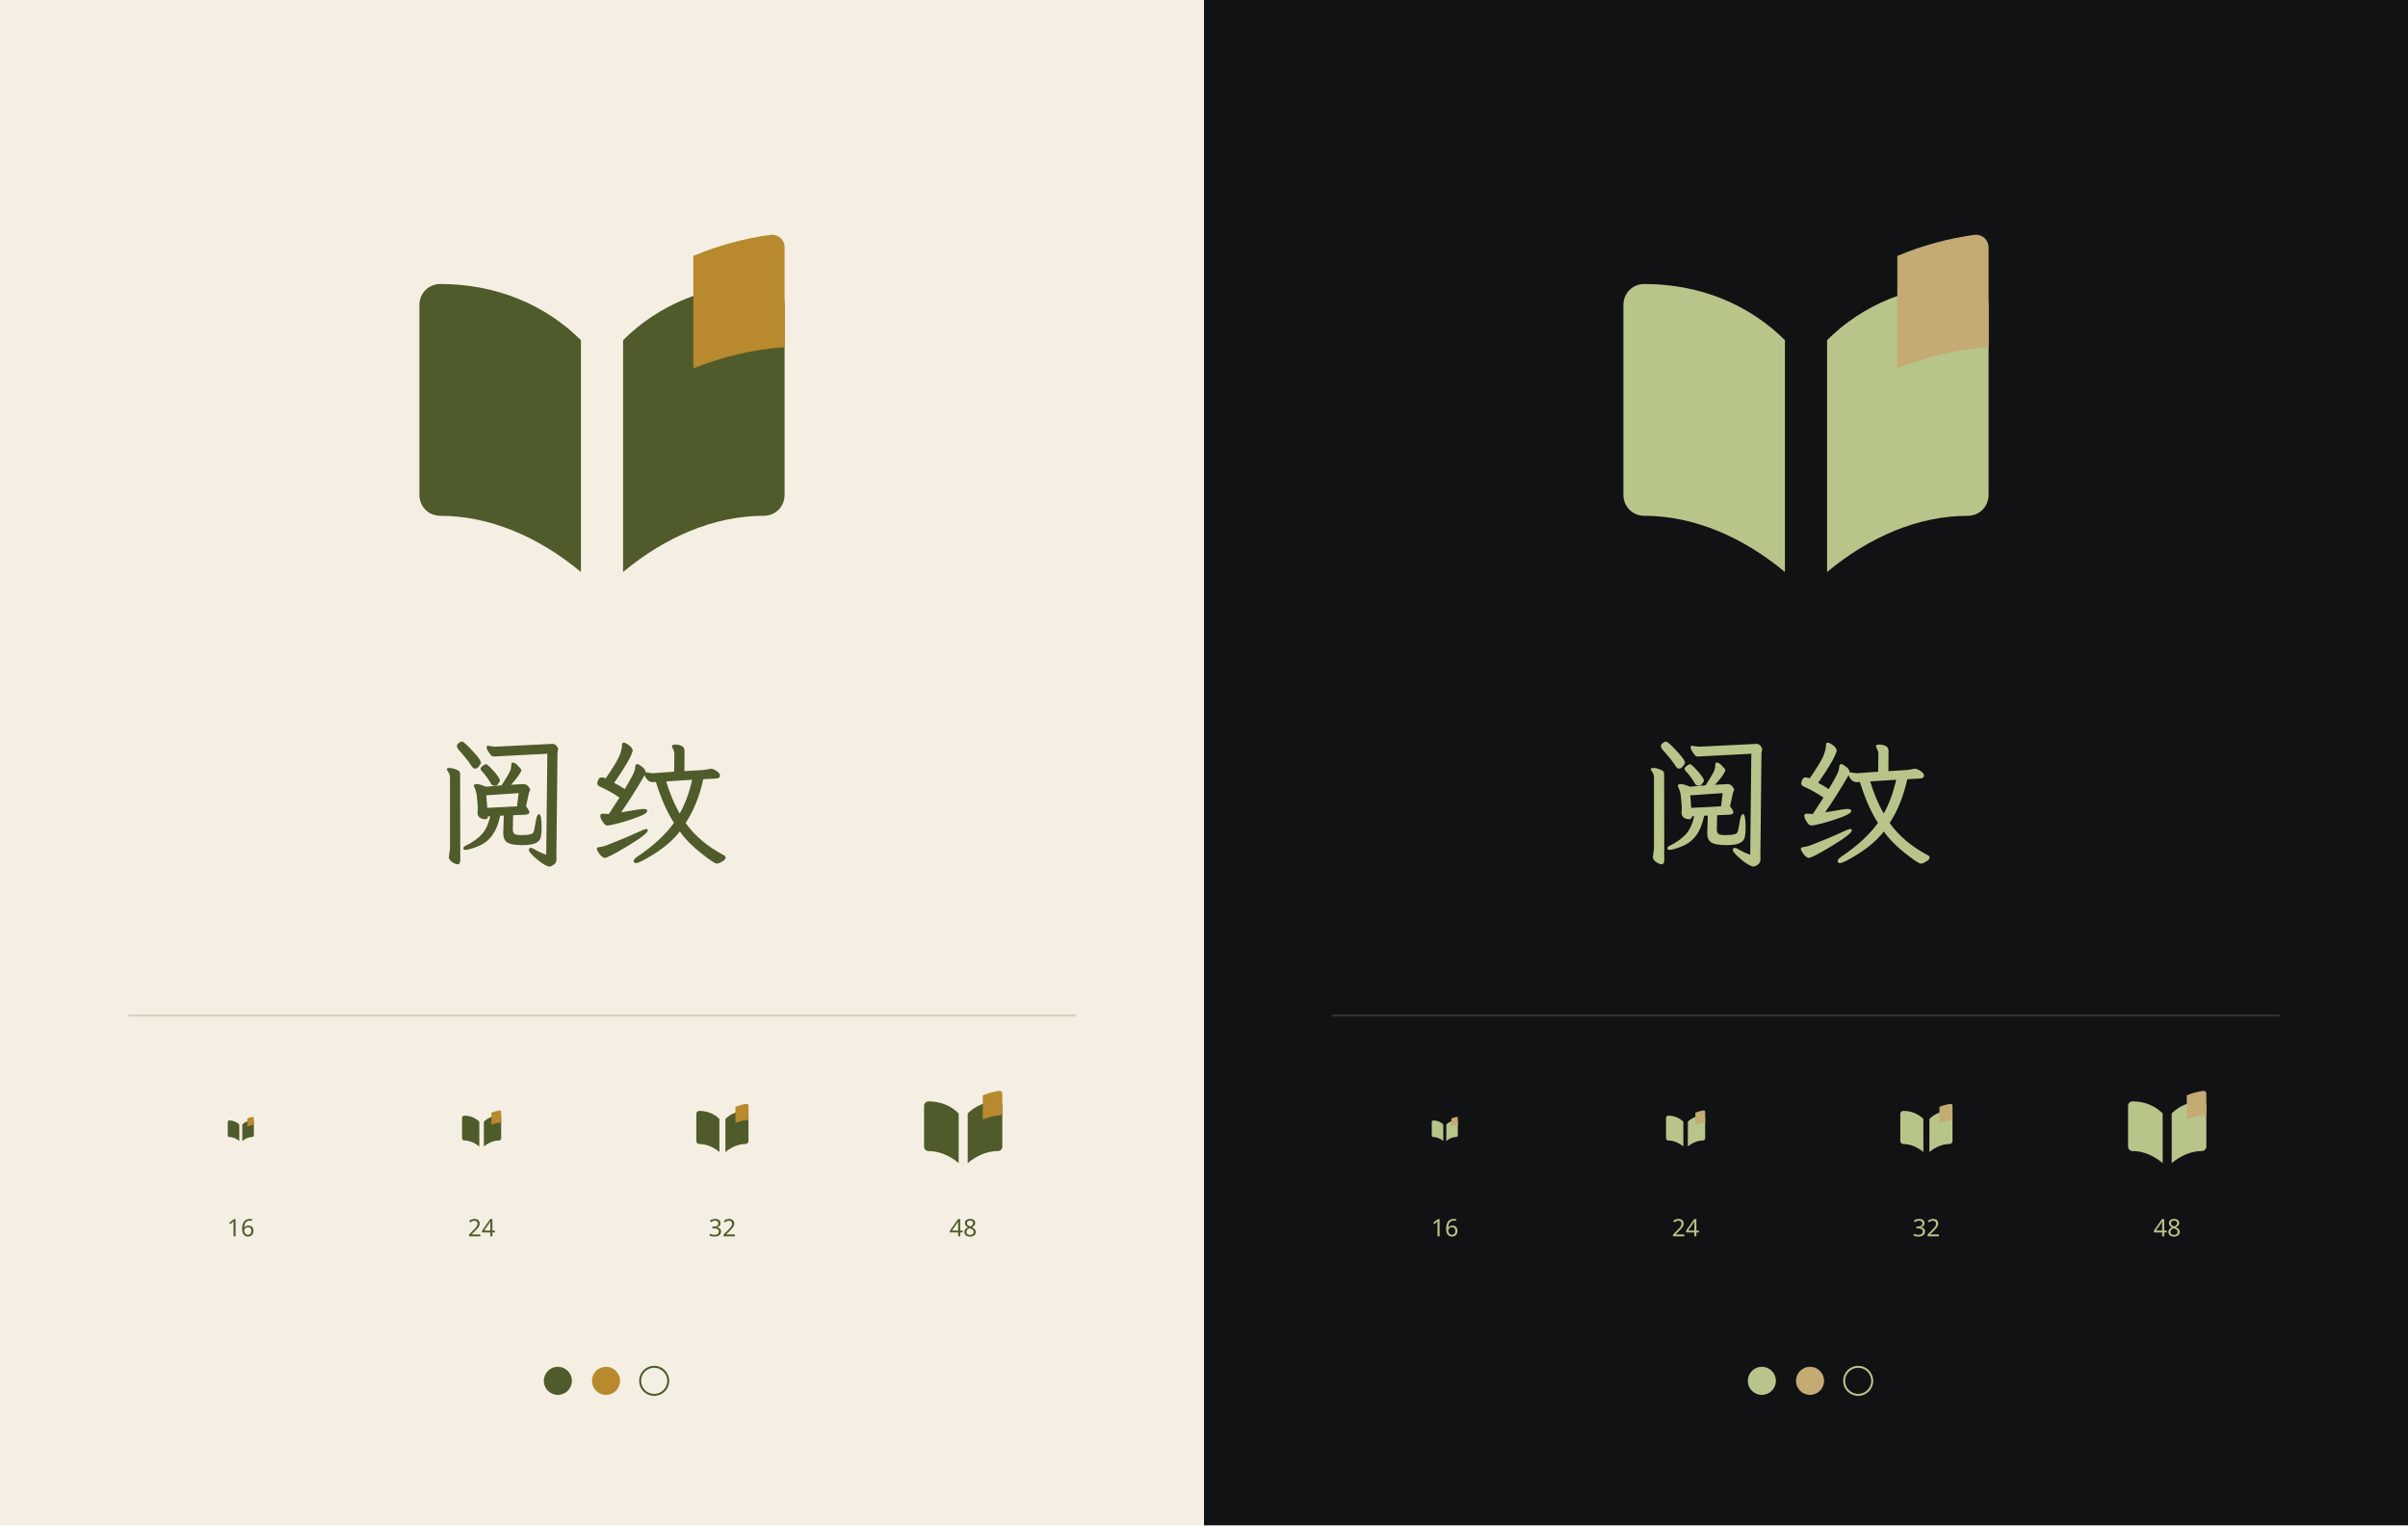
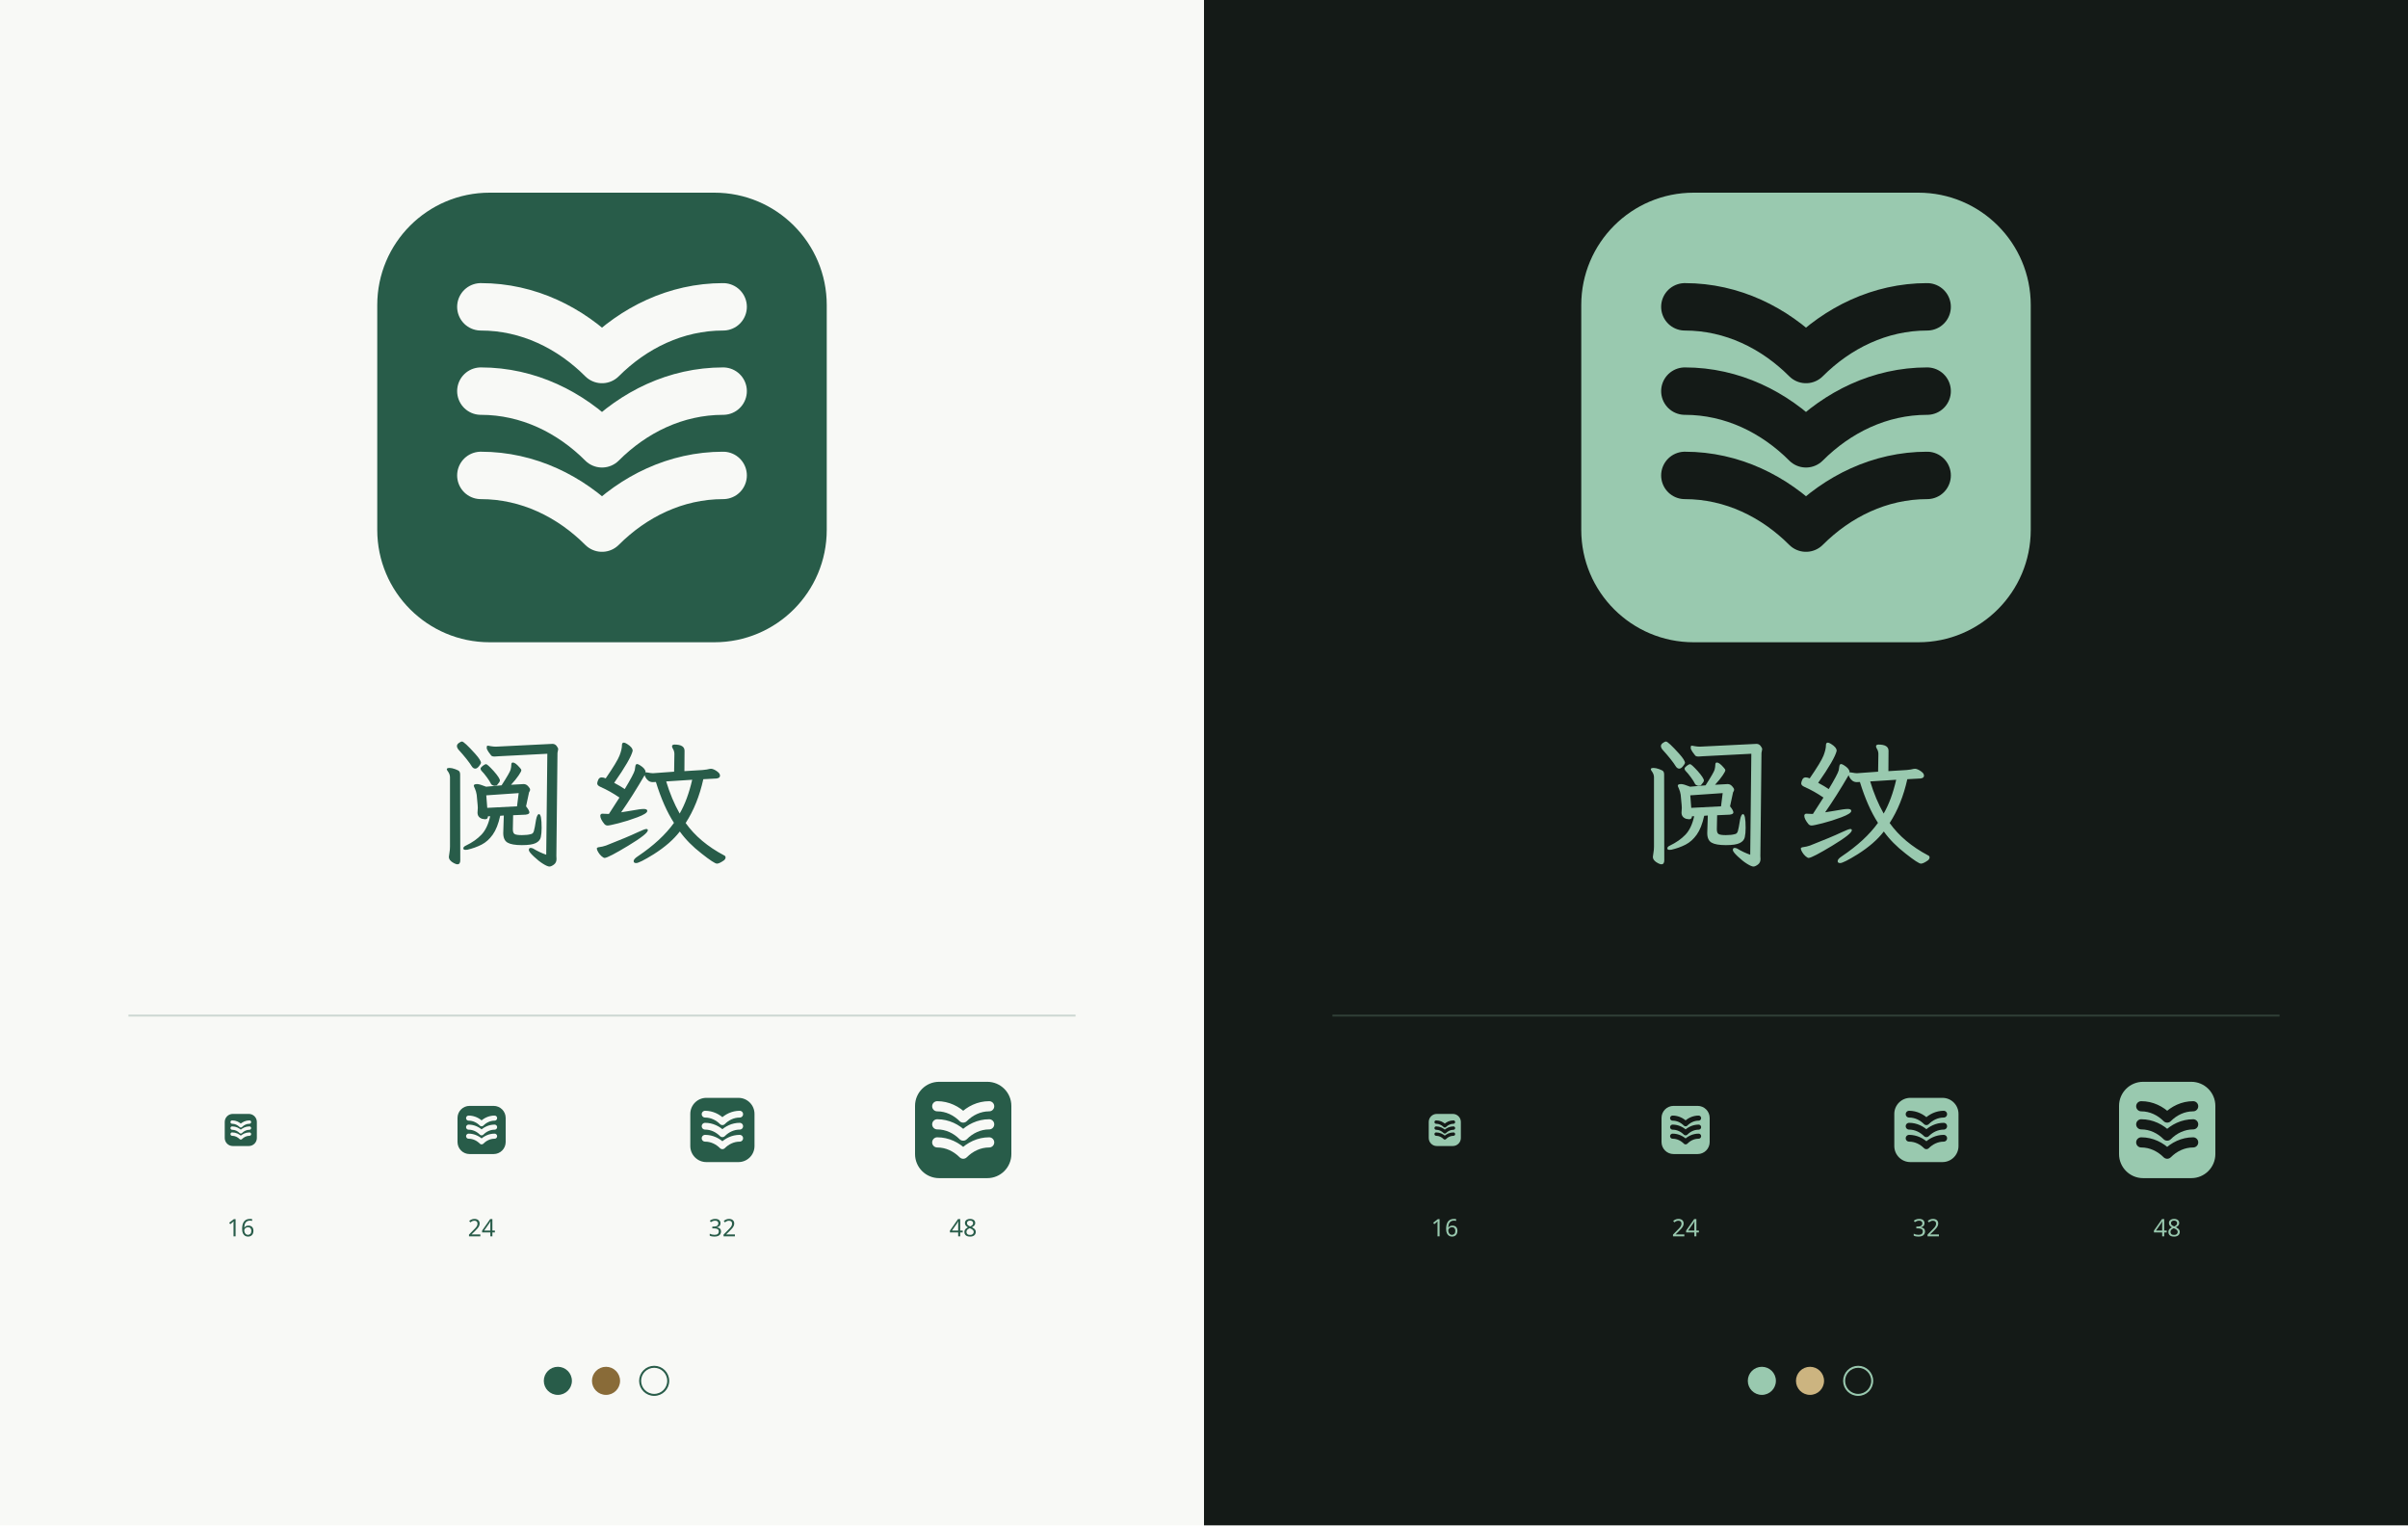
- <svg xmlns="http://www.w3.org/2000/svg" width="1200" height="760" viewBox="0 0 1200 760" role="img" aria-label="阅纹折页标志：浅色、深色和小尺寸预览">
-   <rect x="0" width="600" height="760" fill="#F5EFE3" />
-   <svg x="188" y="96" width="224" height="224" viewBox="0 0 64 64" role="img" aria-label="阅纹折页标志">
-     <path fill="#4F5B2A" d="M9 13C17 13 24 16 29 21V54C23 49 16 46 9 46C7.3 46 6 44.7 6 43V16C6 14.3 7.3 13 9 13Z" />
-     <path fill="#4F5B2A" d="M35 21C40 16 47 13 55 13C56.7 13 58 14.3 58 16V43C58 44.7 56.7 46 55 46C48 46 41 49 35 54V21Z" />
-     <path fill="#B8892D" d="M45 9C48.6 7.5 52.3 6.5 56 6C57.1 5.9 58 6.7 58 7.8V22C53.4 22.3 49.1 23.4 45 25V9Z" />
+ <svg xmlns="http://www.w3.org/2000/svg" width="1200" height="760" viewBox="0 0 1200 760" role="img" aria-label="阅纹层页标志：浅色、深色和小尺寸预览">
+   <rect x="0" width="600" height="760" fill="#F8F9F6" />
+   <svg x="188" y="96" width="224" height="224" viewBox="0 0 64 64" role="img" aria-label="阅纹层页标志">
+     <rect width="64" height="64" rx="16" fill="#285C49" />
+     <g transform="translate(8 8) scale(.75)" fill="none" stroke="#F8F9F6" stroke-width="9" stroke-linecap="round" stroke-linejoin="round">
+       <path d="M9 11C18 11 26 15 32 21C38 15 46 11 55 11" />
+       <path d="M9 27C18 27 26 31 32 37C38 31 46 27 55 27" />
+       <path d="M9 43C18 43 26 47 32 53C38 47 46 43 55 43" />
+     </g>
  </svg>
  <svg x="216" y="367" width="168" height="70" viewBox="0 0 160 66" role="img" aria-label="阅纹">
-     <path fill="#4F5B2A" transform="translate(0 55) scale(0.066 -0.066)" d="M437 485Q418 488 412.0 502.0Q406 516 384.5 545.5Q363 575 345 593Q339 600 339.0 608.0Q339 616 354.5 628.0Q370 640 379.0 640.0Q388 640 433 591Q478 540 478 522Q478 513 456 488ZM230 24Q215 24 215.0 35.0Q215 46 232 54Q301 87 345.0 133.0Q389 179 408 266L392 265Q392 244 371 244Q365 244 351 247Q317 258 317 292Q319 309 319 326L318 345L311 420Q307 445 298.5 463.5Q290 482 290 485Q290 497 314 497Q332 497 379 478L490 488Q550 581 555.0 601.0Q560 621 560.0 636.5Q560 652 571 652Q589 652 619 617Q632 604 632.0 596.0Q632 588 612.5 559.0Q593 530 558 492Q633 497 649 497Q667 497 681.0 481.5Q695 466 695 458Q695 449 691.5 444.5Q688 440 687 435L666 337Q690 307 690 293Q690 280 662 277L573 273L571 172Q571 145 584.0 137.5Q597 130 636 130Q676 130 700 137Q716 139 722.0 158.0Q728 177 738 241Q746 281 759 281Q778 281 778 182Q778 142 772.0 115.0Q766 88 736.0 73.0Q706 58 636 58Q564 58 533.0 76.0Q502 94 502 145L506 271L480 269Q461 182 426.5 133.5Q392 85 346.0 61.5Q300 38 244 25Q240 24 230 24ZM172 -80Q164 -80 148 -72Q111 -53 111 -26Q111 -19 115.0 2.5Q119 24 119 47V546Q119 569 102 591Q96 599 96 604Q96 613 117 613Q132 613 156.0 604.5Q180 596 186.0 588.5Q192 581 192 567L193 -51Q193 -80 172 -80ZM278 621Q248 670 178 747Q169 759 169.0 771.0Q169 783 183.5 793.0Q198 803 205 803Q221 803 301 714Q342 668 342 649Q342 644 328.0 626.0Q314 608 301.0 608.0Q288 608 278 621ZM834 -96Q820 -96 788.5 -76.5Q757 -57 721.5 -23.5Q686 10 686 23Q686 38 699 38Q706 38 716 34Q762 6 811 -11L819 715L470 697Q454 695 440 695Q422 695 415.5 702.0Q409 709 396.0 728.0Q383 747 383 758Q383 773 389 773Q394 773 395.5 772.5Q397 772 415.0 769.0Q433 766 449 766Q841 786 856 786Q874 786 885.5 771.5Q897 757 897 747L892 721Q885 18 884 -20L885 -42Q885 -68 866.0 -82.0Q847 -96 834 -96ZM387 326 601 337 613 432 380 416ZM2038.692 -75Q2019.692 -75 1928.692 -3Q1831.692 72 1771.692 156Q1704.692 69 1584.692 -7Q1481.692 -71 1457.692 -71Q1439.692 -71 1439.692 -57Q1439.692 -42 1468.692 -23Q1638.692 91 1729.692 218Q1654.692 334 1599.692 512L1577.692 511Q1557.692 511 1544.192 522.5Q1530.692 534 1523.692 548Q1520.692 556 1518.692 561Q1432.692 413 1349.692 294Q1364.692 297 1399.692 302Q1451.692 310 1477.692 315Q1498.692 318 1512.692 318Q1537.692 318 1537.692 304Q1537.692 285 1467.192 258.5Q1396.692 232 1331.692 215.5Q1266.692 199 1252.692 199Q1239.692 199 1230.692 208Q1199.692 245 1199.692 270Q1201.692 284 1214.692 284L1261.692 282L1337.692 400Q1270.692 446 1200.692 477Q1177.692 487 1177.692 502Q1177.692 511 1185.192 528.0Q1192.692 545 1209.692 545Q1222.692 545 1238.692 538Q1320.692 657 1338.192 702.0Q1355.692 747 1355.692 778Q1355.692 795 1369.692 795Q1376.692 795 1391.692 786Q1432.692 761 1432.692 736Q1418.692 676 1299.692 506Q1346.692 481 1375.692 461Q1440.692 569 1447.692 597Q1449.692 606 1451.692 623.5Q1453.692 641 1464.692 641Q1471.692 641 1485.692 632Q1524.692 608 1525.692 583Q1525.692 582 1525.692 580Q1528.692 581 1531.692 581Q1536.692 581 1539.692 580Q1565.692 575 1578.692 575L1730.692 586L1732.692 713Q1732.692 722 1730.192 732.0Q1727.692 742 1721.692 751.5Q1715.692 761 1715.692 768Q1715.692 781 1733.692 781Q1805.692 781 1805.692 736L1804.692 590L1934.692 598Q1969.692 601 1985.692 606Q1989.692 607 1996.692 607Q2006.692 607 2021.692 599.5Q2036.692 592 2048.692 581.0Q2060.692 570 2060.692 557Q2060.692 540 2034.692 537L1940.692 532Q1900.692 351 1813.692 217Q1912.692 78 2090.692 -16Q2100.692 -20 2100.692 -31Q2100.692 -41 2089.692 -51Q2055.692 -75 2038.692 -75ZM1770.692 285Q1827.692 384 1860.692 528L1673.692 516Q1712.692 387 1770.692 285ZM1231.692 -34Q1222.692 -34 1208.692 -21.5Q1194.692 -9 1185.192 7.0Q1175.692 23 1174.692 33Q1174.692 42 1194.192 44.0Q1213.692 46 1240.692 55Q1393.692 115 1467.692 150Q1518.692 174 1530.692 174Q1541.692 174 1541.692 165Q1541.692 139 1400.192 53.5Q1258.692 -32 1231.692 -34Z" />
+     <path fill="#285C49" transform="translate(0 55) scale(0.066 -0.066)" d="M437 485Q418 488 412.0 502.0Q406 516 384.5 545.5Q363 575 345 593Q339 600 339.0 608.0Q339 616 354.5 628.0Q370 640 379.0 640.0Q388 640 433 591Q478 540 478 522Q478 513 456 488ZM230 24Q215 24 215.0 35.0Q215 46 232 54Q301 87 345.0 133.0Q389 179 408 266L392 265Q392 244 371 244Q365 244 351 247Q317 258 317 292Q319 309 319 326L318 345L311 420Q307 445 298.5 463.5Q290 482 290 485Q290 497 314 497Q332 497 379 478L490 488Q550 581 555.0 601.0Q560 621 560.0 636.5Q560 652 571 652Q589 652 619 617Q632 604 632.0 596.0Q632 588 612.5 559.0Q593 530 558 492Q633 497 649 497Q667 497 681.0 481.5Q695 466 695 458Q695 449 691.5 444.5Q688 440 687 435L666 337Q690 307 690 293Q690 280 662 277L573 273L571 172Q571 145 584.0 137.5Q597 130 636 130Q676 130 700 137Q716 139 722.0 158.0Q728 177 738 241Q746 281 759 281Q778 281 778 182Q778 142 772.0 115.0Q766 88 736.0 73.0Q706 58 636 58Q564 58 533.0 76.0Q502 94 502 145L506 271L480 269Q461 182 426.5 133.5Q392 85 346.0 61.5Q300 38 244 25Q240 24 230 24ZM172 -80Q164 -80 148 -72Q111 -53 111 -26Q111 -19 115.0 2.5Q119 24 119 47V546Q119 569 102 591Q96 599 96 604Q96 613 117 613Q132 613 156.0 604.5Q180 596 186.0 588.5Q192 581 192 567L193 -51Q193 -80 172 -80ZM278 621Q248 670 178 747Q169 759 169.0 771.0Q169 783 183.5 793.0Q198 803 205 803Q221 803 301 714Q342 668 342 649Q342 644 328.0 626.0Q314 608 301.0 608.0Q288 608 278 621ZM834 -96Q820 -96 788.5 -76.5Q757 -57 721.5 -23.5Q686 10 686 23Q686 38 699 38Q706 38 716 34Q762 6 811 -11L819 715L470 697Q454 695 440 695Q422 695 415.5 702.0Q409 709 396.0 728.0Q383 747 383 758Q383 773 389 773Q394 773 395.5 772.5Q397 772 415.0 769.0Q433 766 449 766Q841 786 856 786Q874 786 885.5 771.5Q897 757 897 747L892 721Q885 18 884 -20L885 -42Q885 -68 866.0 -82.0Q847 -96 834 -96ZM387 326 601 337 613 432 380 416ZM2038.692 -75Q2019.692 -75 1928.692 -3Q1831.692 72 1771.692 156Q1704.692 69 1584.692 -7Q1481.692 -71 1457.692 -71Q1439.692 -71 1439.692 -57Q1439.692 -42 1468.692 -23Q1638.692 91 1729.692 218Q1654.692 334 1599.692 512L1577.692 511Q1557.692 511 1544.192 522.5Q1530.692 534 1523.692 548Q1520.692 556 1518.692 561Q1432.692 413 1349.692 294Q1364.692 297 1399.692 302Q1451.692 310 1477.692 315Q1498.692 318 1512.692 318Q1537.692 318 1537.692 304Q1537.692 285 1467.192 258.5Q1396.692 232 1331.692 215.5Q1266.692 199 1252.692 199Q1239.692 199 1230.692 208Q1199.692 245 1199.692 270Q1201.692 284 1214.692 284L1261.692 282L1337.692 400Q1270.692 446 1200.692 477Q1177.692 487 1177.692 502Q1177.692 511 1185.192 528.0Q1192.692 545 1209.692 545Q1222.692 545 1238.692 538Q1320.692 657 1338.192 702.0Q1355.692 747 1355.692 778Q1355.692 795 1369.692 795Q1376.692 795 1391.692 786Q1432.692 761 1432.692 736Q1418.692 676 1299.692 506Q1346.692 481 1375.692 461Q1440.692 569 1447.692 597Q1449.692 606 1451.692 623.5Q1453.692 641 1464.692 641Q1471.692 641 1485.692 632Q1524.692 608 1525.692 583Q1525.692 582 1525.692 580Q1528.692 581 1531.692 581Q1536.692 581 1539.692 580Q1565.692 575 1578.692 575L1730.692 586L1732.692 713Q1732.692 722 1730.192 732.0Q1727.692 742 1721.692 751.5Q1715.692 761 1715.692 768Q1715.692 781 1733.692 781Q1805.692 781 1805.692 736L1804.692 590L1934.692 598Q1969.692 601 1985.692 606Q1989.692 607 1996.692 607Q2006.692 607 2021.692 599.5Q2036.692 592 2048.692 581.0Q2060.692 570 2060.692 557Q2060.692 540 2034.692 537L1940.692 532Q1900.692 351 1813.692 217Q1912.692 78 2090.692 -16Q2100.692 -20 2100.692 -31Q2100.692 -41 2089.692 -51Q2055.692 -75 2038.692 -75ZM1770.692 285Q1827.692 384 1860.692 528L1673.692 516Q1712.692 387 1770.692 285ZM1231.692 -34Q1222.692 -34 1208.692 -21.5Q1194.692 -9 1185.192 7.0Q1175.692 23 1174.692 33Q1174.692 42 1194.192 44.0Q1213.692 46 1240.692 55Q1393.692 115 1467.692 150Q1518.692 174 1530.692 174Q1541.692 174 1541.692 165Q1541.692 139 1400.192 53.5Q1258.692 -32 1231.692 -34Z" />
  </svg>
-   <path d="M64 506H536" stroke="#4F5B2A" opacity=".2" />
-   <svg x="112" y="555" width="16" height="16" viewBox="0 0 64 64" role="img" aria-label="阅纹折页标志">
-     <path fill="#4F5B2A" d="M9 13C17 13 24 16 29 21V54C23 49 16 46 9 46C7.3 46 6 44.7 6 43V16C6 14.3 7.3 13 9 13Z" />
-     <path fill="#4F5B2A" d="M35 21C40 16 47 13 55 13C56.7 13 58 14.3 58 16V43C58 44.7 56.7 46 55 46C48 46 41 49 35 54V21Z" />
-     <path fill="#B8892D" d="M45 9C48.6 7.5 52.3 6.5 56 6C57.1 5.9 58 6.7 58 7.8V22C53.4 22.3 49.1 23.4 45 25V9Z" />
+   <path d="M64 506H536" stroke="#285C49" opacity=".2" />
+   <svg x="112" y="555" width="16" height="16" viewBox="0 0 64 64" role="img" aria-label="阅纹层页标志">
+     <rect width="64" height="64" rx="16" fill="#285C49" />
+     <g transform="translate(8 8) scale(.75)" fill="none" stroke="#F8F9F6" stroke-width="9" stroke-linecap="round" stroke-linejoin="round">
+       <path d="M9 11C18 11 26 15 32 21C38 15 46 11 55 11" />
+       <path d="M9 27C18 27 26 31 32 37C38 31 46 27 55 27" />
+       <path d="M9 43C18 43 26 47 32 53C38 47 46 43 55 43" />
+     </g>
  </svg>
-   <text x="120" y="616" fill="#4F5B2A" text-anchor="middle" font-family="sans-serif" font-size="12">16</text>
-   <svg x="228" y="551" width="24" height="24" viewBox="0 0 64 64" role="img" aria-label="阅纹折页标志">
-     <path fill="#4F5B2A" d="M9 13C17 13 24 16 29 21V54C23 49 16 46 9 46C7.3 46 6 44.7 6 43V16C6 14.3 7.3 13 9 13Z" />
-     <path fill="#4F5B2A" d="M35 21C40 16 47 13 55 13C56.7 13 58 14.3 58 16V43C58 44.7 56.7 46 55 46C48 46 41 49 35 54V21Z" />
-     <path fill="#B8892D" d="M45 9C48.6 7.5 52.3 6.5 56 6C57.1 5.9 58 6.7 58 7.8V22C53.4 22.3 49.1 23.4 45 25V9Z" />
+   <text x="120" y="616" fill="#285C49" text-anchor="middle" font-family="sans-serif" font-size="12">16</text>
+   <svg x="228" y="551" width="24" height="24" viewBox="0 0 64 64" role="img" aria-label="阅纹层页标志">
+     <rect width="64" height="64" rx="16" fill="#285C49" />
+     <g transform="translate(8 8) scale(.75)" fill="none" stroke="#F8F9F6" stroke-width="9" stroke-linecap="round" stroke-linejoin="round">
+       <path d="M9 11C18 11 26 15 32 21C38 15 46 11 55 11" />
+       <path d="M9 27C18 27 26 31 32 37C38 31 46 27 55 27" />
+       <path d="M9 43C18 43 26 47 32 53C38 47 46 43 55 43" />
+     </g>
  </svg>
-   <text x="240" y="616" fill="#4F5B2A" text-anchor="middle" font-family="sans-serif" font-size="12">24</text>
-   <svg x="344" y="547" width="32" height="32" viewBox="0 0 64 64" role="img" aria-label="阅纹折页标志">
-     <path fill="#4F5B2A" d="M9 13C17 13 24 16 29 21V54C23 49 16 46 9 46C7.3 46 6 44.7 6 43V16C6 14.3 7.3 13 9 13Z" />
-     <path fill="#4F5B2A" d="M35 21C40 16 47 13 55 13C56.7 13 58 14.3 58 16V43C58 44.7 56.7 46 55 46C48 46 41 49 35 54V21Z" />
-     <path fill="#B8892D" d="M45 9C48.6 7.5 52.3 6.5 56 6C57.1 5.9 58 6.7 58 7.8V22C53.4 22.3 49.1 23.4 45 25V9Z" />
+   <text x="240" y="616" fill="#285C49" text-anchor="middle" font-family="sans-serif" font-size="12">24</text>
+   <svg x="344" y="547" width="32" height="32" viewBox="0 0 64 64" role="img" aria-label="阅纹层页标志">
+     <rect width="64" height="64" rx="16" fill="#285C49" />
+     <g transform="translate(8 8) scale(.75)" fill="none" stroke="#F8F9F6" stroke-width="9" stroke-linecap="round" stroke-linejoin="round">
+       <path d="M9 11C18 11 26 15 32 21C38 15 46 11 55 11" />
+       <path d="M9 27C18 27 26 31 32 37C38 31 46 27 55 27" />
+       <path d="M9 43C18 43 26 47 32 53C38 47 46 43 55 43" />
+     </g>
  </svg>
-   <text x="360" y="616" fill="#4F5B2A" text-anchor="middle" font-family="sans-serif" font-size="12">32</text>
-   <svg x="456" y="539" width="48" height="48" viewBox="0 0 64 64" role="img" aria-label="阅纹折页标志">
-     <path fill="#4F5B2A" d="M9 13C17 13 24 16 29 21V54C23 49 16 46 9 46C7.3 46 6 44.7 6 43V16C6 14.3 7.3 13 9 13Z" />
-     <path fill="#4F5B2A" d="M35 21C40 16 47 13 55 13C56.7 13 58 14.3 58 16V43C58 44.7 56.7 46 55 46C48 46 41 49 35 54V21Z" />
-     <path fill="#B8892D" d="M45 9C48.6 7.5 52.3 6.5 56 6C57.1 5.9 58 6.7 58 7.8V22C53.4 22.3 49.1 23.4 45 25V9Z" />
+   <text x="360" y="616" fill="#285C49" text-anchor="middle" font-family="sans-serif" font-size="12">32</text>
+   <svg x="456" y="539" width="48" height="48" viewBox="0 0 64 64" role="img" aria-label="阅纹层页标志">
+     <rect width="64" height="64" rx="16" fill="#285C49" />
+     <g transform="translate(8 8) scale(.75)" fill="none" stroke="#F8F9F6" stroke-width="9" stroke-linecap="round" stroke-linejoin="round">
+       <path d="M9 11C18 11 26 15 32 21C38 15 46 11 55 11" />
+       <path d="M9 27C18 27 26 31 32 37C38 31 46 27 55 27" />
+       <path d="M9 43C18 43 26 47 32 53C38 47 46 43 55 43" />
+     </g>
  </svg>
-   <text x="480" y="616" fill="#4F5B2A" text-anchor="middle" font-family="sans-serif" font-size="12">48</text>
-   <circle cx="278" cy="688" r="7" fill="#4F5B2A" />
-   <circle cx="302" cy="688" r="7" fill="#B8892D" />
-   <circle cx="326" cy="688" r="7" fill="#F5EFE3" stroke="#4F5B2A" stroke-width="1" />
-   <rect x="600" width="600" height="760" fill="#111213" />
-   <svg x="788" y="96" width="224" height="224" viewBox="0 0 64 64" role="img" aria-label="阅纹折页标志">
-     <path fill="#B8C58A" d="M9 13C17 13 24 16 29 21V54C23 49 16 46 9 46C7.3 46 6 44.7 6 43V16C6 14.3 7.3 13 9 13Z" />
-     <path fill="#B8C58A" d="M35 21C40 16 47 13 55 13C56.7 13 58 14.3 58 16V43C58 44.7 56.7 46 55 46C48 46 41 49 35 54V21Z" />
-     <path fill="#C4AA73" d="M45 9C48.6 7.5 52.3 6.5 56 6C57.1 5.9 58 6.7 58 7.8V22C53.4 22.3 49.1 23.4 45 25V9Z" />
+   <text x="480" y="616" fill="#285C49" text-anchor="middle" font-family="sans-serif" font-size="12">48</text>
+   <circle cx="278" cy="688" r="7" fill="#285C49" />
+   <circle cx="302" cy="688" r="7" fill="#896B38" />
+   <circle cx="326" cy="688" r="7" fill="#F8F9F6" stroke="#285C49" stroke-width="1" />
+   <rect x="600" width="600" height="760" fill="#141A17" />
+   <svg x="788" y="96" width="224" height="224" viewBox="0 0 64 64" role="img" aria-label="阅纹层页标志">
+     <rect width="64" height="64" rx="16" fill="#99C9AF" />
+     <g transform="translate(8 8) scale(.75)" fill="none" stroke="#141A17" stroke-width="9" stroke-linecap="round" stroke-linejoin="round">
+       <path d="M9 11C18 11 26 15 32 21C38 15 46 11 55 11" />
+       <path d="M9 27C18 27 26 31 32 37C38 31 46 27 55 27" />
+       <path d="M9 43C18 43 26 47 32 53C38 47 46 43 55 43" />
+     </g>
  </svg>
  <svg x="816" y="367" width="168" height="70" viewBox="0 0 160 66" role="img" aria-label="阅纹">
-     <path fill="#B8C58A" transform="translate(0 55) scale(0.066 -0.066)" d="M437 485Q418 488 412.0 502.0Q406 516 384.5 545.5Q363 575 345 593Q339 600 339.0 608.0Q339 616 354.5 628.0Q370 640 379.0 640.0Q388 640 433 591Q478 540 478 522Q478 513 456 488ZM230 24Q215 24 215.0 35.0Q215 46 232 54Q301 87 345.0 133.0Q389 179 408 266L392 265Q392 244 371 244Q365 244 351 247Q317 258 317 292Q319 309 319 326L318 345L311 420Q307 445 298.5 463.5Q290 482 290 485Q290 497 314 497Q332 497 379 478L490 488Q550 581 555.0 601.0Q560 621 560.0 636.5Q560 652 571 652Q589 652 619 617Q632 604 632.0 596.0Q632 588 612.5 559.0Q593 530 558 492Q633 497 649 497Q667 497 681.0 481.5Q695 466 695 458Q695 449 691.5 444.5Q688 440 687 435L666 337Q690 307 690 293Q690 280 662 277L573 273L571 172Q571 145 584.0 137.5Q597 130 636 130Q676 130 700 137Q716 139 722.0 158.0Q728 177 738 241Q746 281 759 281Q778 281 778 182Q778 142 772.0 115.0Q766 88 736.0 73.0Q706 58 636 58Q564 58 533.0 76.0Q502 94 502 145L506 271L480 269Q461 182 426.5 133.5Q392 85 346.0 61.5Q300 38 244 25Q240 24 230 24ZM172 -80Q164 -80 148 -72Q111 -53 111 -26Q111 -19 115.0 2.5Q119 24 119 47V546Q119 569 102 591Q96 599 96 604Q96 613 117 613Q132 613 156.0 604.5Q180 596 186.0 588.5Q192 581 192 567L193 -51Q193 -80 172 -80ZM278 621Q248 670 178 747Q169 759 169.0 771.0Q169 783 183.5 793.0Q198 803 205 803Q221 803 301 714Q342 668 342 649Q342 644 328.0 626.0Q314 608 301.0 608.0Q288 608 278 621ZM834 -96Q820 -96 788.5 -76.5Q757 -57 721.5 -23.5Q686 10 686 23Q686 38 699 38Q706 38 716 34Q762 6 811 -11L819 715L470 697Q454 695 440 695Q422 695 415.5 702.0Q409 709 396.0 728.0Q383 747 383 758Q383 773 389 773Q394 773 395.5 772.5Q397 772 415.0 769.0Q433 766 449 766Q841 786 856 786Q874 786 885.5 771.5Q897 757 897 747L892 721Q885 18 884 -20L885 -42Q885 -68 866.0 -82.0Q847 -96 834 -96ZM387 326 601 337 613 432 380 416ZM2038.692 -75Q2019.692 -75 1928.692 -3Q1831.692 72 1771.692 156Q1704.692 69 1584.692 -7Q1481.692 -71 1457.692 -71Q1439.692 -71 1439.692 -57Q1439.692 -42 1468.692 -23Q1638.692 91 1729.692 218Q1654.692 334 1599.692 512L1577.692 511Q1557.692 511 1544.192 522.5Q1530.692 534 1523.692 548Q1520.692 556 1518.692 561Q1432.692 413 1349.692 294Q1364.692 297 1399.692 302Q1451.692 310 1477.692 315Q1498.692 318 1512.692 318Q1537.692 318 1537.692 304Q1537.692 285 1467.192 258.5Q1396.692 232 1331.692 215.5Q1266.692 199 1252.692 199Q1239.692 199 1230.692 208Q1199.692 245 1199.692 270Q1201.692 284 1214.692 284L1261.692 282L1337.692 400Q1270.692 446 1200.692 477Q1177.692 487 1177.692 502Q1177.692 511 1185.192 528.0Q1192.692 545 1209.692 545Q1222.692 545 1238.692 538Q1320.692 657 1338.192 702.0Q1355.692 747 1355.692 778Q1355.692 795 1369.692 795Q1376.692 795 1391.692 786Q1432.692 761 1432.692 736Q1418.692 676 1299.692 506Q1346.692 481 1375.692 461Q1440.692 569 1447.692 597Q1449.692 606 1451.692 623.5Q1453.692 641 1464.692 641Q1471.692 641 1485.692 632Q1524.692 608 1525.692 583Q1525.692 582 1525.692 580Q1528.692 581 1531.692 581Q1536.692 581 1539.692 580Q1565.692 575 1578.692 575L1730.692 586L1732.692 713Q1732.692 722 1730.192 732.0Q1727.692 742 1721.692 751.5Q1715.692 761 1715.692 768Q1715.692 781 1733.692 781Q1805.692 781 1805.692 736L1804.692 590L1934.692 598Q1969.692 601 1985.692 606Q1989.692 607 1996.692 607Q2006.692 607 2021.692 599.5Q2036.692 592 2048.692 581.0Q2060.692 570 2060.692 557Q2060.692 540 2034.692 537L1940.692 532Q1900.692 351 1813.692 217Q1912.692 78 2090.692 -16Q2100.692 -20 2100.692 -31Q2100.692 -41 2089.692 -51Q2055.692 -75 2038.692 -75ZM1770.692 285Q1827.692 384 1860.692 528L1673.692 516Q1712.692 387 1770.692 285ZM1231.692 -34Q1222.692 -34 1208.692 -21.5Q1194.692 -9 1185.192 7.0Q1175.692 23 1174.692 33Q1174.692 42 1194.192 44.0Q1213.692 46 1240.692 55Q1393.692 115 1467.692 150Q1518.692 174 1530.692 174Q1541.692 174 1541.692 165Q1541.692 139 1400.192 53.5Q1258.692 -32 1231.692 -34Z" />
+     <path fill="#99C9AF" transform="translate(0 55) scale(0.066 -0.066)" d="M437 485Q418 488 412.0 502.0Q406 516 384.5 545.5Q363 575 345 593Q339 600 339.0 608.0Q339 616 354.5 628.0Q370 640 379.0 640.0Q388 640 433 591Q478 540 478 522Q478 513 456 488ZM230 24Q215 24 215.0 35.0Q215 46 232 54Q301 87 345.0 133.0Q389 179 408 266L392 265Q392 244 371 244Q365 244 351 247Q317 258 317 292Q319 309 319 326L318 345L311 420Q307 445 298.5 463.5Q290 482 290 485Q290 497 314 497Q332 497 379 478L490 488Q550 581 555.0 601.0Q560 621 560.0 636.5Q560 652 571 652Q589 652 619 617Q632 604 632.0 596.0Q632 588 612.5 559.0Q593 530 558 492Q633 497 649 497Q667 497 681.0 481.5Q695 466 695 458Q695 449 691.5 444.5Q688 440 687 435L666 337Q690 307 690 293Q690 280 662 277L573 273L571 172Q571 145 584.0 137.5Q597 130 636 130Q676 130 700 137Q716 139 722.0 158.0Q728 177 738 241Q746 281 759 281Q778 281 778 182Q778 142 772.0 115.0Q766 88 736.0 73.0Q706 58 636 58Q564 58 533.0 76.0Q502 94 502 145L506 271L480 269Q461 182 426.5 133.5Q392 85 346.0 61.5Q300 38 244 25Q240 24 230 24ZM172 -80Q164 -80 148 -72Q111 -53 111 -26Q111 -19 115.0 2.5Q119 24 119 47V546Q119 569 102 591Q96 599 96 604Q96 613 117 613Q132 613 156.0 604.5Q180 596 186.0 588.5Q192 581 192 567L193 -51Q193 -80 172 -80ZM278 621Q248 670 178 747Q169 759 169.0 771.0Q169 783 183.5 793.0Q198 803 205 803Q221 803 301 714Q342 668 342 649Q342 644 328.0 626.0Q314 608 301.0 608.0Q288 608 278 621ZM834 -96Q820 -96 788.5 -76.5Q757 -57 721.5 -23.5Q686 10 686 23Q686 38 699 38Q706 38 716 34Q762 6 811 -11L819 715L470 697Q454 695 440 695Q422 695 415.5 702.0Q409 709 396.0 728.0Q383 747 383 758Q383 773 389 773Q394 773 395.5 772.5Q397 772 415.0 769.0Q433 766 449 766Q841 786 856 786Q874 786 885.5 771.5Q897 757 897 747L892 721Q885 18 884 -20L885 -42Q885 -68 866.0 -82.0Q847 -96 834 -96ZM387 326 601 337 613 432 380 416ZM2038.692 -75Q2019.692 -75 1928.692 -3Q1831.692 72 1771.692 156Q1704.692 69 1584.692 -7Q1481.692 -71 1457.692 -71Q1439.692 -71 1439.692 -57Q1439.692 -42 1468.692 -23Q1638.692 91 1729.692 218Q1654.692 334 1599.692 512L1577.692 511Q1557.692 511 1544.192 522.5Q1530.692 534 1523.692 548Q1520.692 556 1518.692 561Q1432.692 413 1349.692 294Q1364.692 297 1399.692 302Q1451.692 310 1477.692 315Q1498.692 318 1512.692 318Q1537.692 318 1537.692 304Q1537.692 285 1467.192 258.5Q1396.692 232 1331.692 215.5Q1266.692 199 1252.692 199Q1239.692 199 1230.692 208Q1199.692 245 1199.692 270Q1201.692 284 1214.692 284L1261.692 282L1337.692 400Q1270.692 446 1200.692 477Q1177.692 487 1177.692 502Q1177.692 511 1185.192 528.0Q1192.692 545 1209.692 545Q1222.692 545 1238.692 538Q1320.692 657 1338.192 702.0Q1355.692 747 1355.692 778Q1355.692 795 1369.692 795Q1376.692 795 1391.692 786Q1432.692 761 1432.692 736Q1418.692 676 1299.692 506Q1346.692 481 1375.692 461Q1440.692 569 1447.692 597Q1449.692 606 1451.692 623.5Q1453.692 641 1464.692 641Q1471.692 641 1485.692 632Q1524.692 608 1525.692 583Q1525.692 582 1525.692 580Q1528.692 581 1531.692 581Q1536.692 581 1539.692 580Q1565.692 575 1578.692 575L1730.692 586L1732.692 713Q1732.692 722 1730.192 732.0Q1727.692 742 1721.692 751.5Q1715.692 761 1715.692 768Q1715.692 781 1733.692 781Q1805.692 781 1805.692 736L1804.692 590L1934.692 598Q1969.692 601 1985.692 606Q1989.692 607 1996.692 607Q2006.692 607 2021.692 599.5Q2036.692 592 2048.692 581.0Q2060.692 570 2060.692 557Q2060.692 540 2034.692 537L1940.692 532Q1900.692 351 1813.692 217Q1912.692 78 2090.692 -16Q2100.692 -20 2100.692 -31Q2100.692 -41 2089.692 -51Q2055.692 -75 2038.692 -75ZM1770.692 285Q1827.692 384 1860.692 528L1673.692 516Q1712.692 387 1770.692 285ZM1231.692 -34Q1222.692 -34 1208.692 -21.5Q1194.692 -9 1185.192 7.0Q1175.692 23 1174.692 33Q1174.692 42 1194.192 44.0Q1213.692 46 1240.692 55Q1393.692 115 1467.692 150Q1518.692 174 1530.692 174Q1541.692 174 1541.692 165Q1541.692 139 1400.192 53.5Q1258.692 -32 1231.692 -34Z" />
  </svg>
-   <path d="M664 506H1136" stroke="#B8C58A" opacity=".2" />
-   <svg x="712" y="555" width="16" height="16" viewBox="0 0 64 64" role="img" aria-label="阅纹折页标志">
-     <path fill="#B8C58A" d="M9 13C17 13 24 16 29 21V54C23 49 16 46 9 46C7.3 46 6 44.7 6 43V16C6 14.3 7.3 13 9 13Z" />
-     <path fill="#B8C58A" d="M35 21C40 16 47 13 55 13C56.7 13 58 14.3 58 16V43C58 44.7 56.7 46 55 46C48 46 41 49 35 54V21Z" />
-     <path fill="#C4AA73" d="M45 9C48.6 7.5 52.3 6.5 56 6C57.1 5.9 58 6.7 58 7.8V22C53.4 22.3 49.1 23.4 45 25V9Z" />
+   <path d="M664 506H1136" stroke="#99C9AF" opacity=".2" />
+   <svg x="712" y="555" width="16" height="16" viewBox="0 0 64 64" role="img" aria-label="阅纹层页标志">
+     <rect width="64" height="64" rx="16" fill="#99C9AF" />
+     <g transform="translate(8 8) scale(.75)" fill="none" stroke="#141A17" stroke-width="9" stroke-linecap="round" stroke-linejoin="round">
+       <path d="M9 11C18 11 26 15 32 21C38 15 46 11 55 11" />
+       <path d="M9 27C18 27 26 31 32 37C38 31 46 27 55 27" />
+       <path d="M9 43C18 43 26 47 32 53C38 47 46 43 55 43" />
+     </g>
  </svg>
-   <text x="720" y="616" fill="#B8C58A" text-anchor="middle" font-family="sans-serif" font-size="12">16</text>
-   <svg x="828" y="551" width="24" height="24" viewBox="0 0 64 64" role="img" aria-label="阅纹折页标志">
-     <path fill="#B8C58A" d="M9 13C17 13 24 16 29 21V54C23 49 16 46 9 46C7.3 46 6 44.7 6 43V16C6 14.3 7.3 13 9 13Z" />
-     <path fill="#B8C58A" d="M35 21C40 16 47 13 55 13C56.7 13 58 14.3 58 16V43C58 44.7 56.7 46 55 46C48 46 41 49 35 54V21Z" />
-     <path fill="#C4AA73" d="M45 9C48.6 7.5 52.3 6.5 56 6C57.1 5.9 58 6.7 58 7.8V22C53.4 22.3 49.1 23.4 45 25V9Z" />
+   <text x="720" y="616" fill="#99C9AF" text-anchor="middle" font-family="sans-serif" font-size="12">16</text>
+   <svg x="828" y="551" width="24" height="24" viewBox="0 0 64 64" role="img" aria-label="阅纹层页标志">
+     <rect width="64" height="64" rx="16" fill="#99C9AF" />
+     <g transform="translate(8 8) scale(.75)" fill="none" stroke="#141A17" stroke-width="9" stroke-linecap="round" stroke-linejoin="round">
+       <path d="M9 11C18 11 26 15 32 21C38 15 46 11 55 11" />
+       <path d="M9 27C18 27 26 31 32 37C38 31 46 27 55 27" />
+       <path d="M9 43C18 43 26 47 32 53C38 47 46 43 55 43" />
+     </g>
  </svg>
-   <text x="840" y="616" fill="#B8C58A" text-anchor="middle" font-family="sans-serif" font-size="12">24</text>
-   <svg x="944" y="547" width="32" height="32" viewBox="0 0 64 64" role="img" aria-label="阅纹折页标志">
-     <path fill="#B8C58A" d="M9 13C17 13 24 16 29 21V54C23 49 16 46 9 46C7.3 46 6 44.7 6 43V16C6 14.3 7.3 13 9 13Z" />
-     <path fill="#B8C58A" d="M35 21C40 16 47 13 55 13C56.7 13 58 14.3 58 16V43C58 44.7 56.7 46 55 46C48 46 41 49 35 54V21Z" />
-     <path fill="#C4AA73" d="M45 9C48.6 7.5 52.3 6.5 56 6C57.1 5.9 58 6.7 58 7.8V22C53.4 22.3 49.1 23.4 45 25V9Z" />
+   <text x="840" y="616" fill="#99C9AF" text-anchor="middle" font-family="sans-serif" font-size="12">24</text>
+   <svg x="944" y="547" width="32" height="32" viewBox="0 0 64 64" role="img" aria-label="阅纹层页标志">
+     <rect width="64" height="64" rx="16" fill="#99C9AF" />
+     <g transform="translate(8 8) scale(.75)" fill="none" stroke="#141A17" stroke-width="9" stroke-linecap="round" stroke-linejoin="round">
+       <path d="M9 11C18 11 26 15 32 21C38 15 46 11 55 11" />
+       <path d="M9 27C18 27 26 31 32 37C38 31 46 27 55 27" />
+       <path d="M9 43C18 43 26 47 32 53C38 47 46 43 55 43" />
+     </g>
  </svg>
-   <text x="960" y="616" fill="#B8C58A" text-anchor="middle" font-family="sans-serif" font-size="12">32</text>
-   <svg x="1056" y="539" width="48" height="48" viewBox="0 0 64 64" role="img" aria-label="阅纹折页标志">
-     <path fill="#B8C58A" d="M9 13C17 13 24 16 29 21V54C23 49 16 46 9 46C7.3 46 6 44.7 6 43V16C6 14.3 7.3 13 9 13Z" />
-     <path fill="#B8C58A" d="M35 21C40 16 47 13 55 13C56.7 13 58 14.3 58 16V43C58 44.7 56.7 46 55 46C48 46 41 49 35 54V21Z" />
-     <path fill="#C4AA73" d="M45 9C48.6 7.5 52.3 6.5 56 6C57.1 5.9 58 6.7 58 7.8V22C53.4 22.3 49.1 23.4 45 25V9Z" />
+   <text x="960" y="616" fill="#99C9AF" text-anchor="middle" font-family="sans-serif" font-size="12">32</text>
+   <svg x="1056" y="539" width="48" height="48" viewBox="0 0 64 64" role="img" aria-label="阅纹层页标志">
+     <rect width="64" height="64" rx="16" fill="#99C9AF" />
+     <g transform="translate(8 8) scale(.75)" fill="none" stroke="#141A17" stroke-width="9" stroke-linecap="round" stroke-linejoin="round">
+       <path d="M9 11C18 11 26 15 32 21C38 15 46 11 55 11" />
+       <path d="M9 27C18 27 26 31 32 37C38 31 46 27 55 27" />
+       <path d="M9 43C18 43 26 47 32 53C38 47 46 43 55 43" />
+     </g>
  </svg>
-   <text x="1080" y="616" fill="#B8C58A" text-anchor="middle" font-family="sans-serif" font-size="12">48</text>
-   <circle cx="878" cy="688" r="7" fill="#B8C58A" />
-   <circle cx="902" cy="688" r="7" fill="#C4AA73" />
-   <circle cx="926" cy="688" r="7" fill="#111213" stroke="#B8C58A" stroke-width="1" />
+   <text x="1080" y="616" fill="#99C9AF" text-anchor="middle" font-family="sans-serif" font-size="12">48</text>
+   <circle cx="878" cy="688" r="7" fill="#99C9AF" />
+   <circle cx="902" cy="688" r="7" fill="#CCB480" />
+   <circle cx="926" cy="688" r="7" fill="#141A17" stroke="#99C9AF" stroke-width="1" />
</svg>
